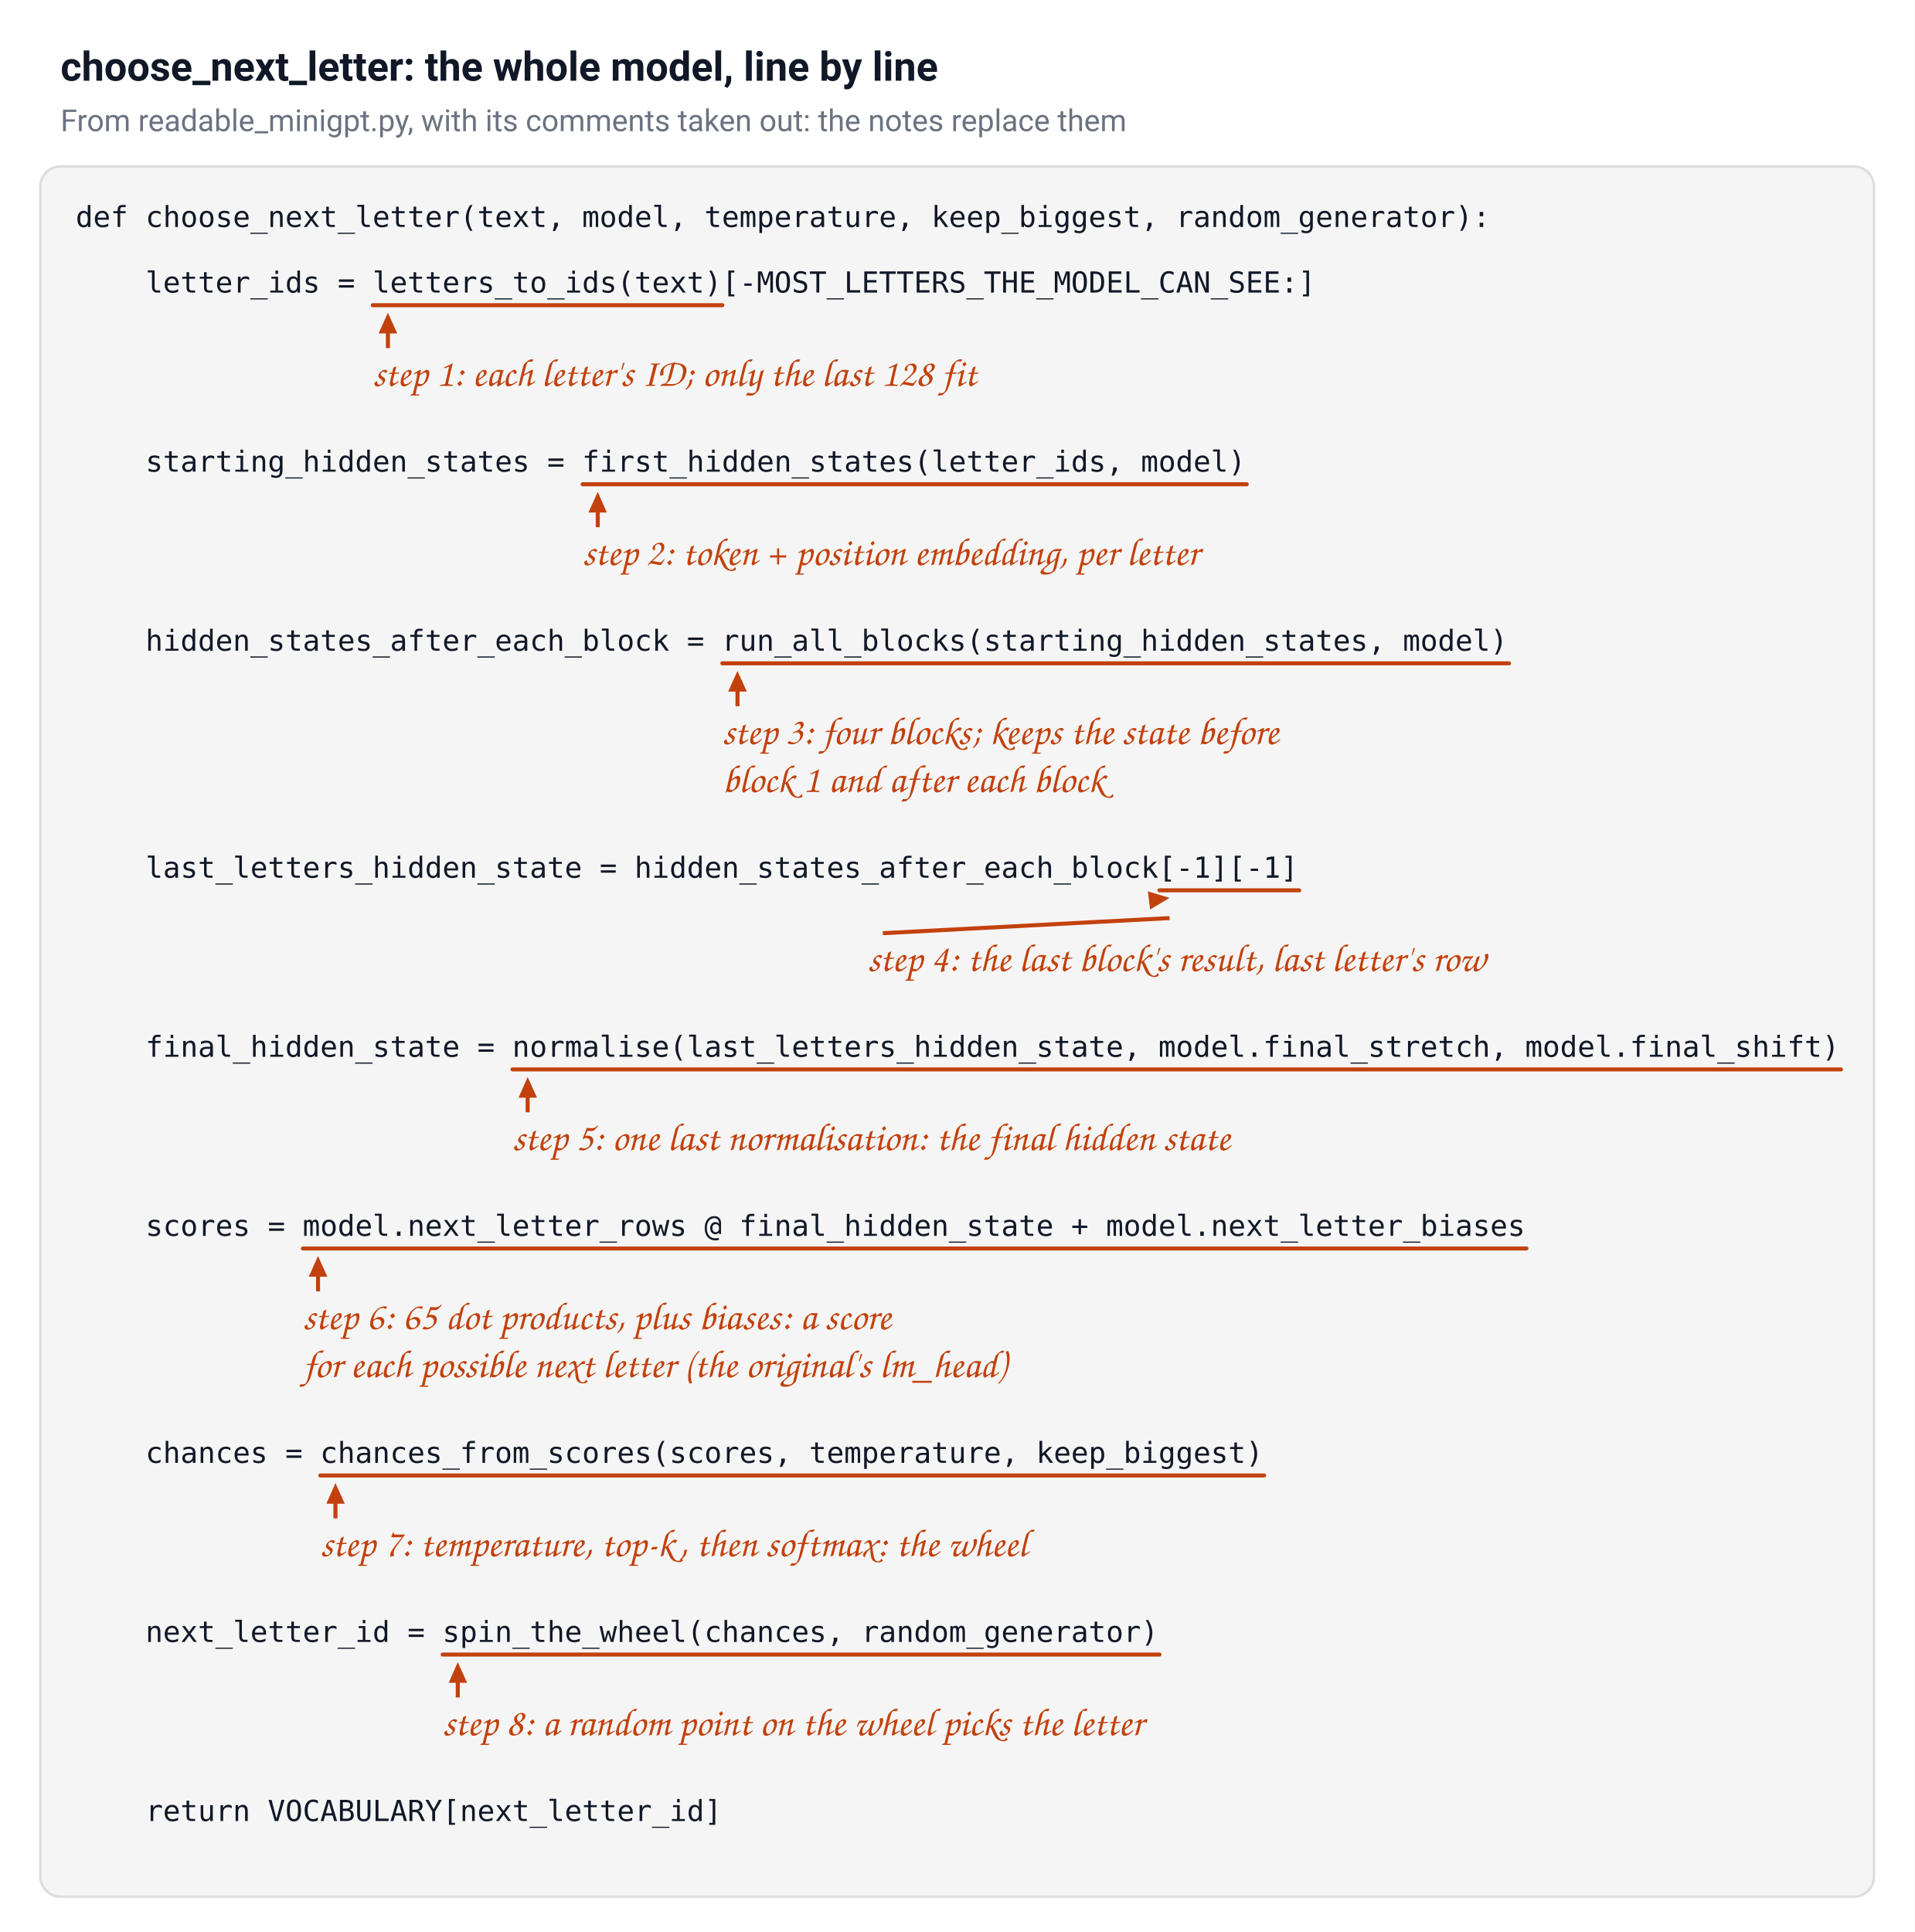
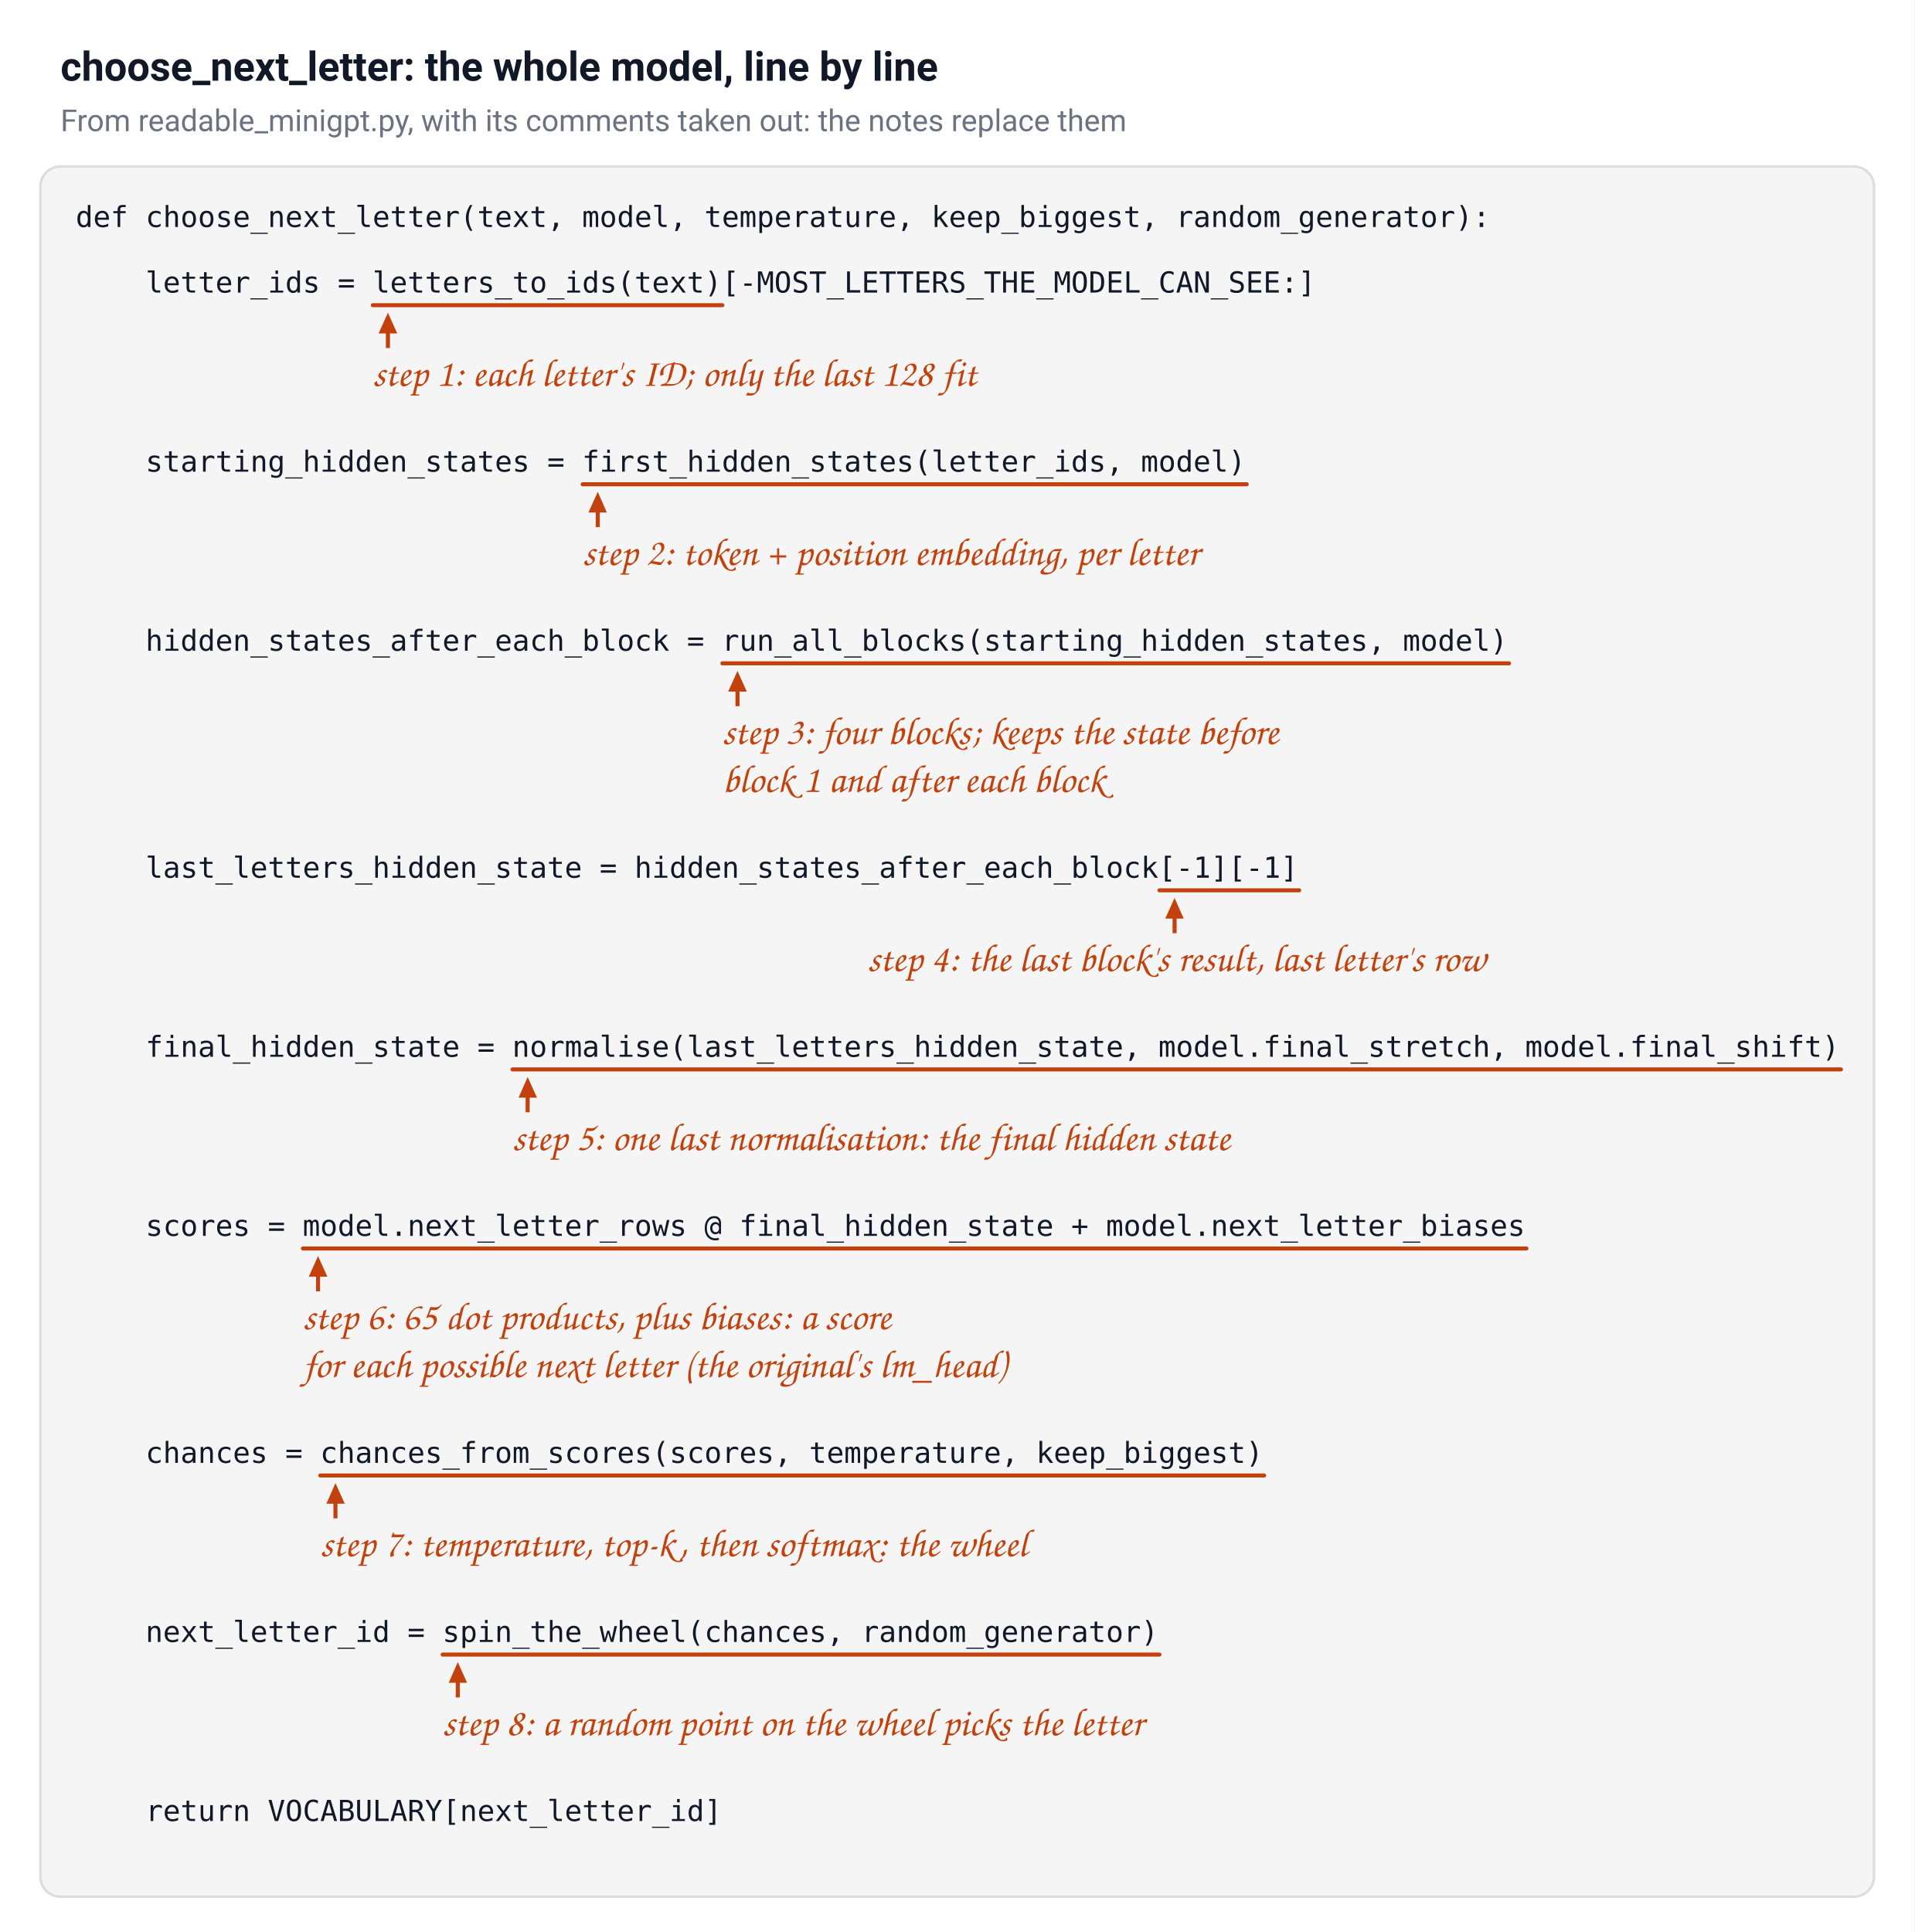
<svg xmlns="http://www.w3.org/2000/svg" viewBox="0 0 759 766" role="img" font-family="system-ui, -apple-system, 'Segoe UI', Roboto, sans-serif" style="max-width:100%;height:auto" aria-label="choose_next_letter, line by line, one line per step of the whole-program picture. Step 1: each letter's ID, keeping only the last 128. Step 2: token plus position embedding for each letter. Step 3: run the four blocks, keeping the state before block 1 and after each block. Step 4: the last block's result, and in it the last letter's row. Step 5: one last normalisation, giving the final hidden state. Step 6: 65 dot products plus biases, a score for each possible next letter; this is what the original code calls lm_head. Step 7: temperature, top-k, then softmax, giving the wheel. Step 8: a random point on the wheel picks the letter.">
  <rect width="759" height="766" fill="#ffffff" />
  <text x="24" y="32" font-size="16" font-weight="600" fill="#111827">choose_next_letter: the whole model, line by line</text>
  <text x="24" y="52" font-size="12" fill="#6b7280">From readable_minigpt.py, with its comments taken out: the notes replace them</text>
  <rect x="16" y="66" width="727" height="686" rx="8" fill="#f5f5f5" stroke="#ddd" />
  <text x="30" y="90" font-size="11.5" fill="#111827" font-family="ui-monospace, Menlo, Consolas, monospace" xml:space="preserve">def choose_next_letter(text, model, temperature, keep_biggest, random_generator):</text>
  <text x="30" y="116" font-size="11.5" fill="#111827" font-family="ui-monospace, Menlo, Consolas, monospace" xml:space="preserve">    letter_ids = letters_to_ids(text)[-MOST_LETTERS_THE_MODEL_CAN_SEE:]</text>
  <path d="M147.8 121 L286.4 121" stroke="#c2410c" stroke-width="1.6" stroke-linecap="round" />
  <path d="M153.8 138.0 L153.8 132.0" stroke="#c2410c" stroke-width="1.6" />
  <path d="M153.8 124.0 L157.5 132.2 L150.1 132.2 Z" fill="#c2410c" />
  <text x="147.8" y="153.0" font-size="15.5" fill="#c2410c" font-family="'Bradley Hand', 'Chalkboard SE', 'Segoe Print', 'Comic Sans MS', cursive">step 1: each letter's ID; only the last 128 fit</text>
  <text x="30" y="187" font-size="11.5" fill="#111827" font-family="ui-monospace, Menlo, Consolas, monospace" xml:space="preserve">    starting_hidden_states = first_hidden_states(letter_ids, model)</text>
  <path d="M231.0 192 L494.3 192" stroke="#c2410c" stroke-width="1.6" stroke-linecap="round" />
  <path d="M237.0 209.0 L237.0 203.0" stroke="#c2410c" stroke-width="1.6" />
  <path d="M237.0 195.0 L240.6 203.2 L233.3 203.2 Z" fill="#c2410c" />
  <text x="231.0" y="224.0" font-size="15.5" fill="#c2410c" font-family="'Bradley Hand', 'Chalkboard SE', 'Segoe Print', 'Comic Sans MS', cursive">step 2: token + position embedding, per letter</text>
  <text x="30" y="258" font-size="11.5" fill="#111827" font-family="ui-monospace, Menlo, Consolas, monospace" xml:space="preserve">    hidden_states_after_each_block = run_all_blocks(starting_hidden_states, model)</text>
  <path d="M286.4 263 L598.3 263" stroke="#c2410c" stroke-width="1.6" stroke-linecap="round" />
  <path d="M292.4 280.0 L292.4 274.0" stroke="#c2410c" stroke-width="1.6" />
  <path d="M292.4 266.0 L296.1 274.2 L288.7 274.2 Z" fill="#c2410c" />
  <text x="286.4" y="295.0" font-size="15.5" fill="#c2410c" font-family="'Bradley Hand', 'Chalkboard SE', 'Segoe Print', 'Comic Sans MS', cursive">step 3: four blocks; keeps the state before</text>
  <text x="286.4" y="314.0" font-size="15.5" fill="#c2410c" font-family="'Bradley Hand', 'Chalkboard SE', 'Segoe Print', 'Comic Sans MS', cursive">block 1 and after each block</text>
  <text x="30" y="348" font-size="11.5" fill="#111827" font-family="ui-monospace, Menlo, Consolas, monospace" xml:space="preserve">    last_letters_hidden_state = hidden_states_after_each_block[-1][-1]</text>
  <path d="M459.7 353 L515.1 353" stroke="#c2410c" stroke-width="1.6" stroke-linecap="round" />
-   <path d="M350.0 370.0 L463.7 364.0" stroke="#c2410c" stroke-width="1.6" />
-   <path d="M463.7 356.0 L456.0 360.6 L455.1 353.4 Z" fill="#c2410c" />
+   <path d="M465.7 370.0 L465.7 364.0" stroke="#c2410c" stroke-width="1.6" />
+   <path d="M465.7 356.0 L469.3 364.2 L462.0 364.2 Z" fill="#c2410c" />
  <text x="344.0" y="385.0" font-size="15.5" fill="#c2410c" font-family="'Bradley Hand', 'Chalkboard SE', 'Segoe Print', 'Comic Sans MS', cursive">step 4: the last block's result, last letter's row</text>
  <text x="30" y="419" font-size="11.5" fill="#111827" font-family="ui-monospace, Menlo, Consolas, monospace" xml:space="preserve">    final_hidden_state = normalise(last_letters_hidden_state, model.final_stretch, model.final_shift)</text>
  <path d="M203.2 424 L729.9 424" stroke="#c2410c" stroke-width="1.6" stroke-linecap="round" />
  <path d="M209.2 441.0 L209.2 435.0" stroke="#c2410c" stroke-width="1.6" />
  <path d="M209.2 427.0 L212.9 435.2 L205.6 435.2 Z" fill="#c2410c" />
  <text x="203.2" y="456.0" font-size="15.5" fill="#c2410c" font-family="'Bradley Hand', 'Chalkboard SE', 'Segoe Print', 'Comic Sans MS', cursive">step 5: one last normalisation: the final hidden state</text>
  <text x="30" y="490" font-size="11.5" fill="#111827" font-family="ui-monospace, Menlo, Consolas, monospace" xml:space="preserve">    scores = model.next_letter_rows @ final_hidden_state + model.next_letter_biases</text>
  <path d="M120.1 495 L605.2 495" stroke="#c2410c" stroke-width="1.6" stroke-linecap="round" />
  <path d="M126.1 512.0 L126.1 506.0" stroke="#c2410c" stroke-width="1.6" />
  <path d="M126.1 498.0 L129.8 506.2 L122.4 506.2 Z" fill="#c2410c" />
  <text x="120.1" y="527.0" font-size="15.5" fill="#c2410c" font-family="'Bradley Hand', 'Chalkboard SE', 'Segoe Print', 'Comic Sans MS', cursive">step 6: 65 dot products, plus biases: a score</text>
  <text x="120.1" y="546.0" font-size="15.5" fill="#c2410c" font-family="'Bradley Hand', 'Chalkboard SE', 'Segoe Print', 'Comic Sans MS', cursive">for each possible next letter (the original's lm_head)</text>
  <text x="30" y="580" font-size="11.5" fill="#111827" font-family="ui-monospace, Menlo, Consolas, monospace" xml:space="preserve">    chances = chances_from_scores(scores, temperature, keep_biggest)</text>
  <path d="M127.0 585 L501.2 585" stroke="#c2410c" stroke-width="1.6" stroke-linecap="round" />
  <path d="M133.0 602.0 L133.0 596.0" stroke="#c2410c" stroke-width="1.6" />
  <path d="M133.0 588.0 L136.7 596.2 L129.4 596.2 Z" fill="#c2410c" />
  <text x="127.0" y="617.0" font-size="15.5" fill="#c2410c" font-family="'Bradley Hand', 'Chalkboard SE', 'Segoe Print', 'Comic Sans MS', cursive">step 7: temperature, top-k, then softmax: the wheel</text>
  <text x="30" y="651" font-size="11.5" fill="#111827" font-family="ui-monospace, Menlo, Consolas, monospace" xml:space="preserve">    next_letter_id = spin_the_wheel(chances, random_generator)</text>
  <path d="M175.5 656 L459.7 656" stroke="#c2410c" stroke-width="1.6" stroke-linecap="round" />
  <path d="M181.5 673.0 L181.5 667.0" stroke="#c2410c" stroke-width="1.6" />
  <path d="M181.5 659.0 L185.2 667.2 L177.9 667.2 Z" fill="#c2410c" />
  <text x="175.5" y="688.0" font-size="15.5" fill="#c2410c" font-family="'Bradley Hand', 'Chalkboard SE', 'Segoe Print', 'Comic Sans MS', cursive">step 8: a random point on the wheel picks the letter</text>
  <text x="30" y="722" font-size="11.5" fill="#111827" font-family="ui-monospace, Menlo, Consolas, monospace" xml:space="preserve">    return VOCABULARY[next_letter_id]</text>
</svg>
